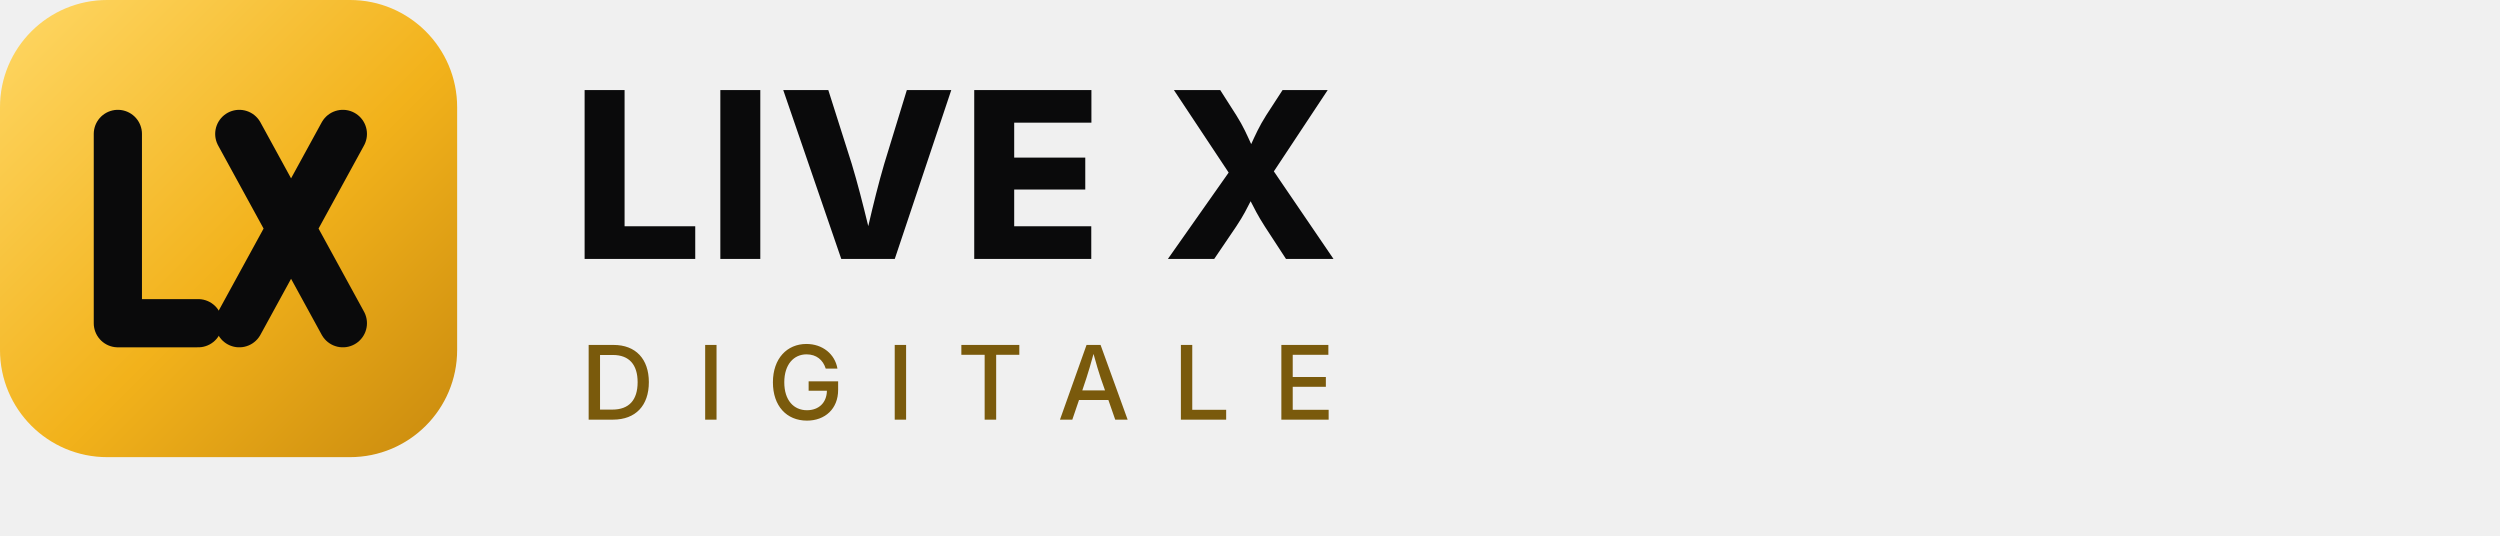
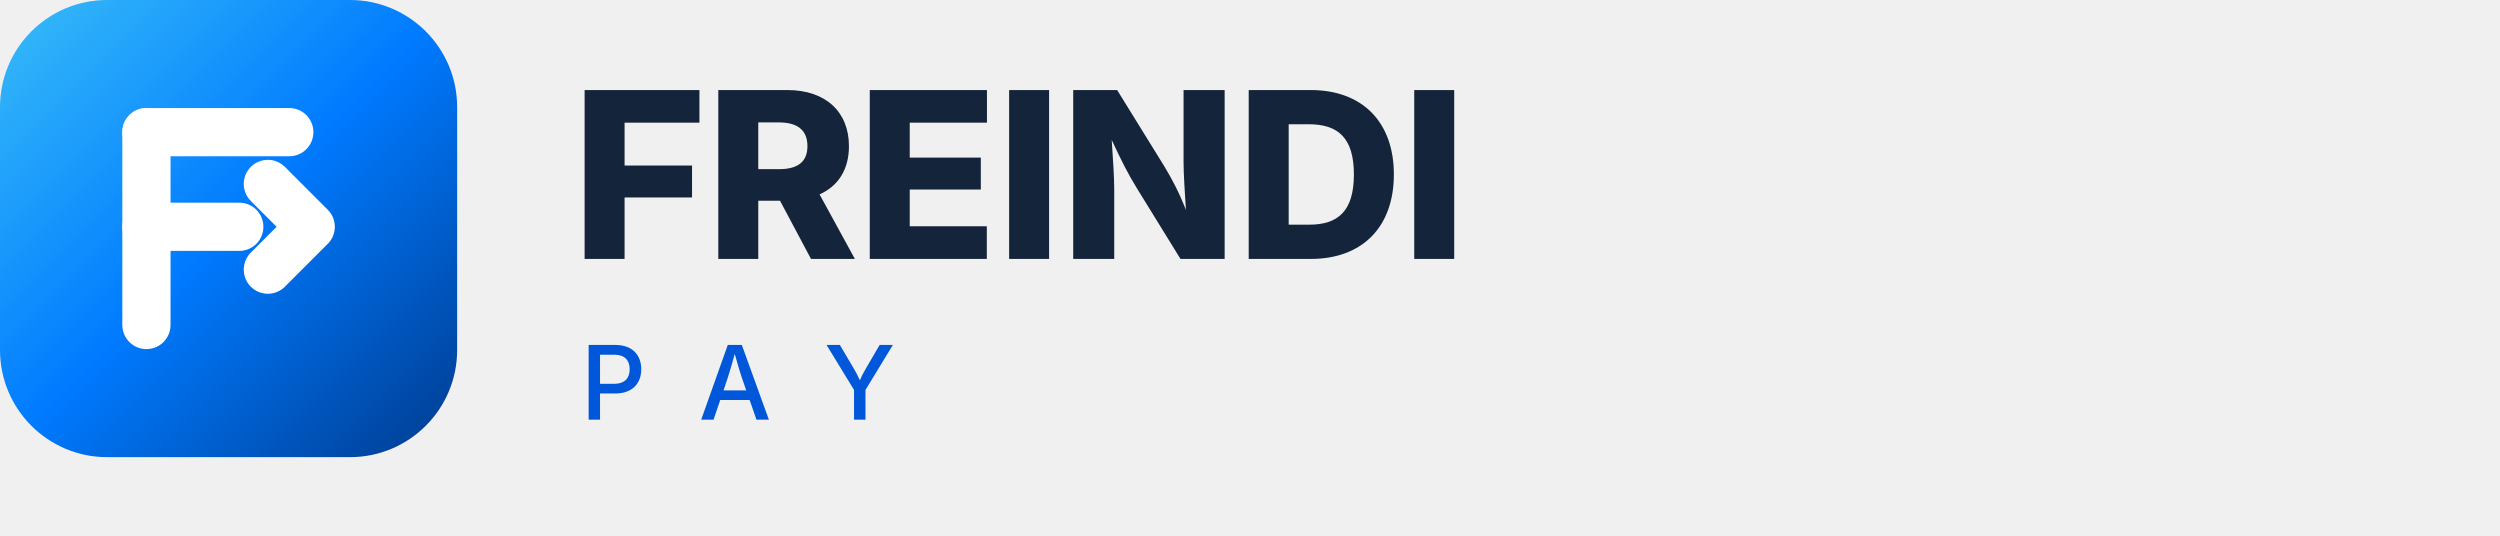
<svg xmlns="http://www.w3.org/2000/svg" viewBox="0 0 560 120">
  <defs>
    <linearGradient id="lg" x1="0" y1="0" x2="1" y2="1">
-       <stop offset="0" stop-color="#FFD866" />
-       <stop offset=".55" stop-color="#F2B21B" />
-       <stop offset="1" stop-color="#C98A0E" />
+       <stop offset="0" stop-color="#38BDF8" />
+       <stop offset=".5" stop-color="#007AFF" />
+       <stop offset="1" stop-color="#003B8E" />
    </linearGradient>
  </defs>
  <g transform="scale(.2)">
    <rect width="512" height="512" rx="120" fill="url(#lg)" />
-     <g fill="none" stroke="#0A0A0B" stroke-width="54" stroke-linecap="round" stroke-linejoin="round">
-       <path d="M132 150V362H222" />
-       <path d="M268 150L384 362M384 150L268 362" />
+     <g fill="none" stroke="#FFFFFF" stroke-width="54" stroke-linecap="round" stroke-linejoin="round">
+       <path d="M164 148V364" />
+       <path d="M164 148H324" />
+       <path d="M164 254H268" />
+       <path d="M300 206L348 254L300 302" />
    </g>
  </g>
-   <text x="128" y="58" font-family="Inter,SF Pro Display,Helvetica,Arial,sans-serif" font-weight="800" font-size="52" letter-spacing="1" fill="#0A0A0B">LIVE X</text>
-   <text x="130" y="94" font-family="Inter,SF Pro Display,Helvetica,Arial,sans-serif" font-weight="500" font-size="23" letter-spacing="9.5" fill="#7A5A0C">DIGITALE</text>
+   <text x="128" y="58" font-family="Inter,SF Pro Display,Helvetica,Arial,sans-serif" font-weight="800" font-size="52" letter-spacing="-.5" fill="#14243A">FREINDI</text>
+   <text x="130" y="94" font-family="Inter,SF Pro Display,Helvetica,Arial,sans-serif" font-weight="500" font-size="23" letter-spacing="13.5" fill="#0057D9">PAY</text>
</svg>
